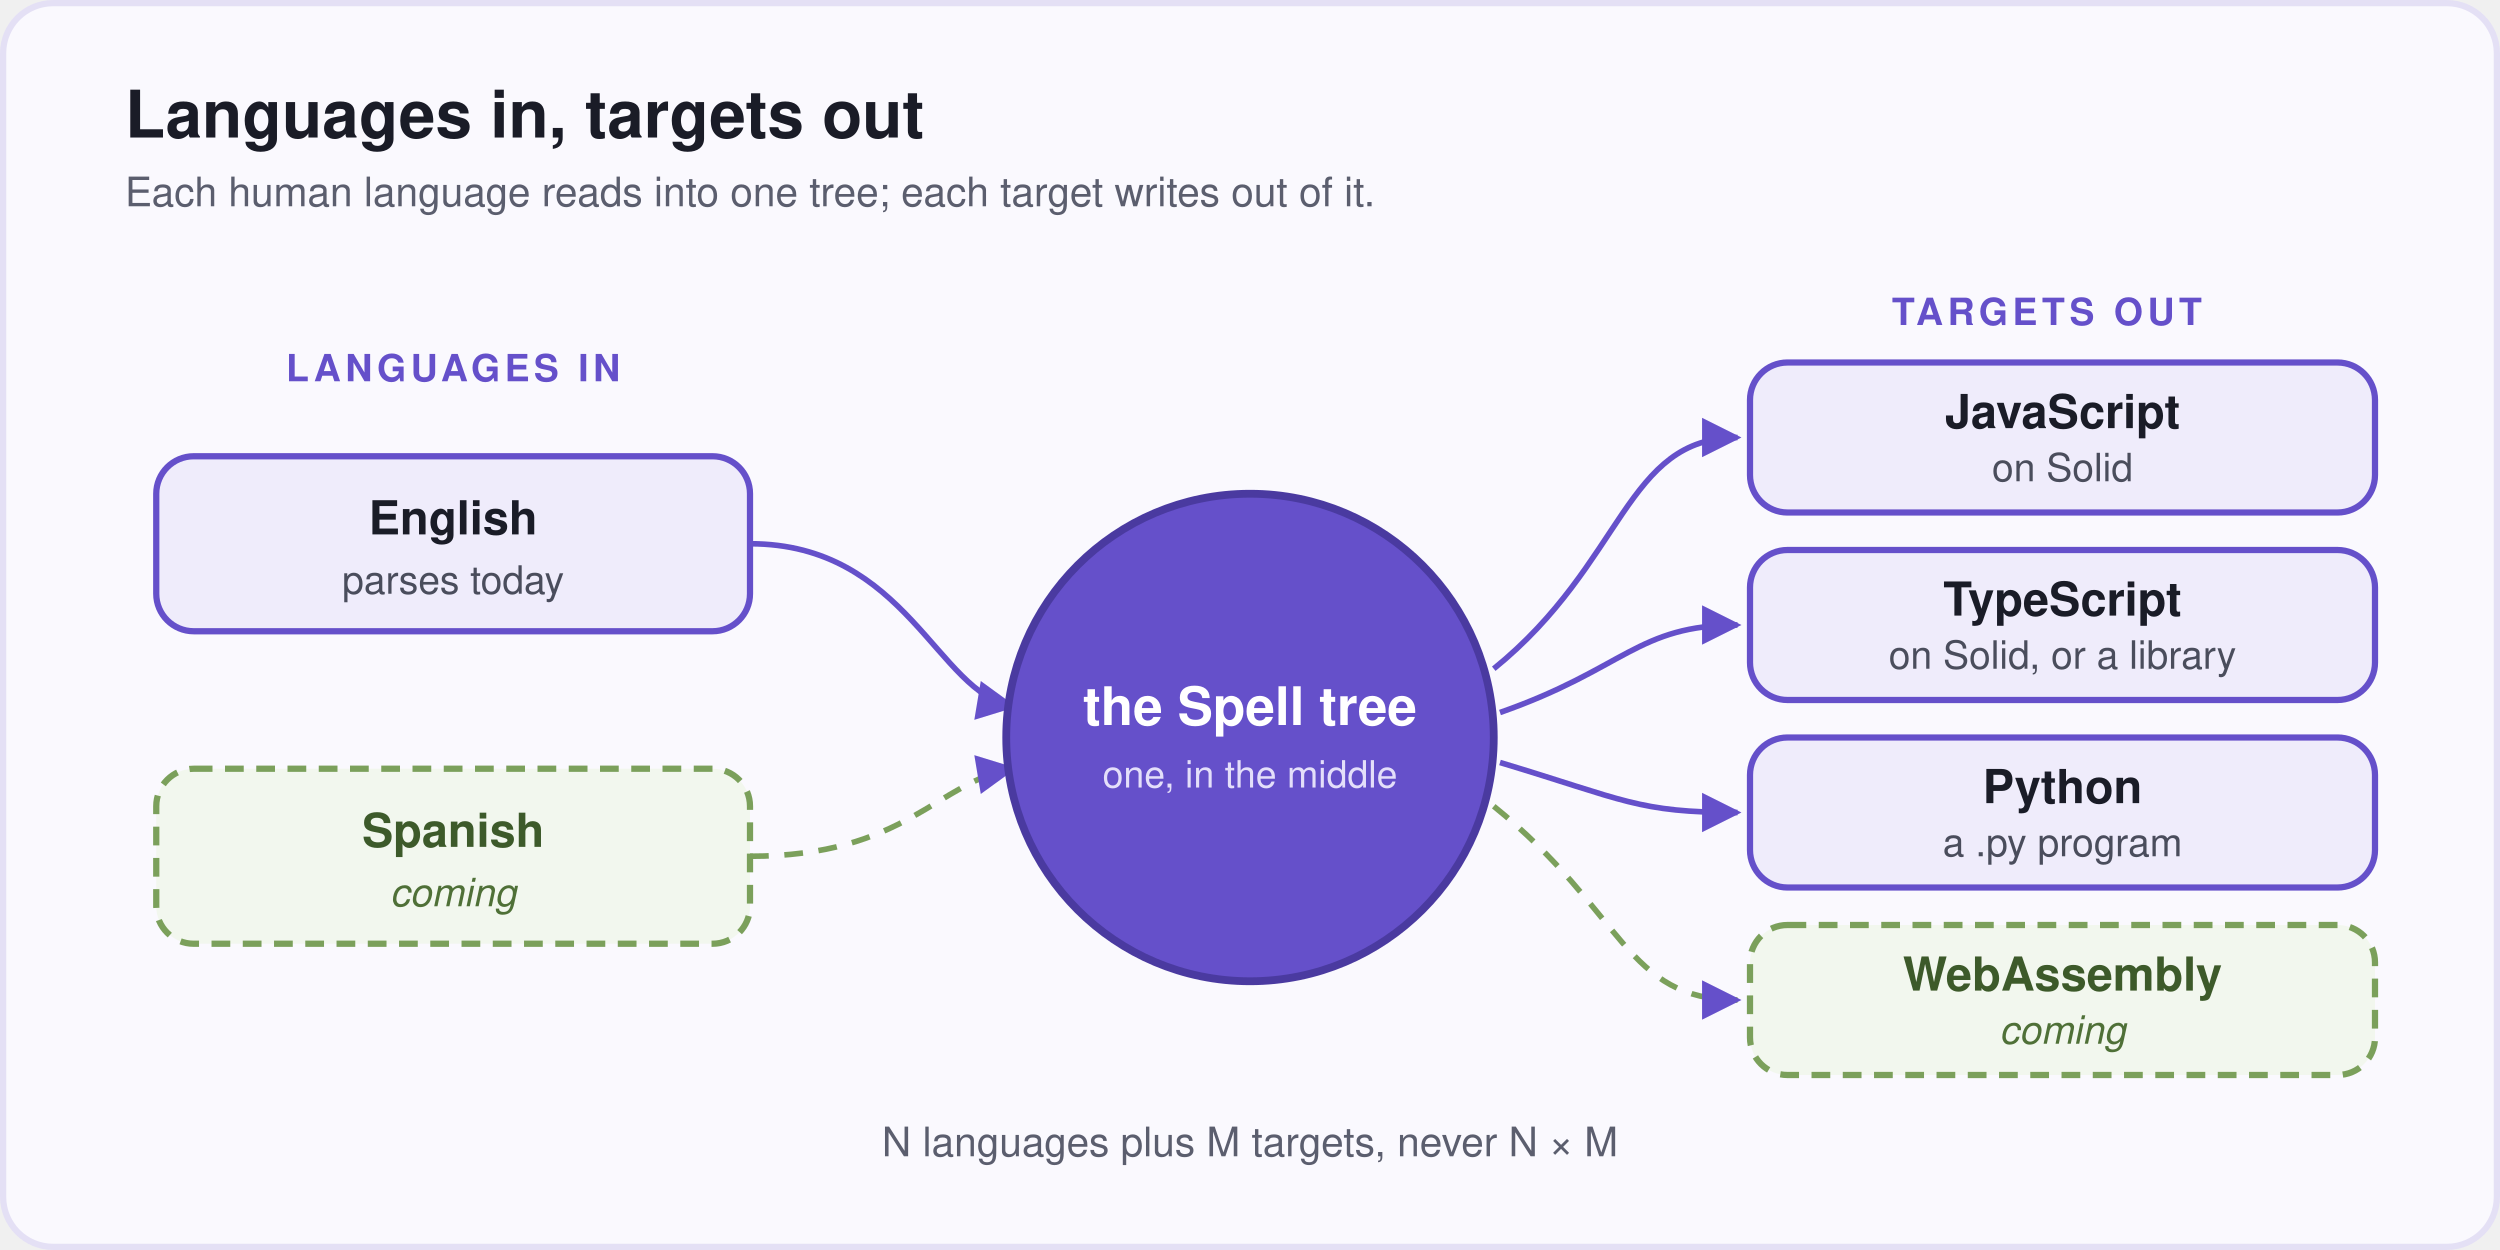
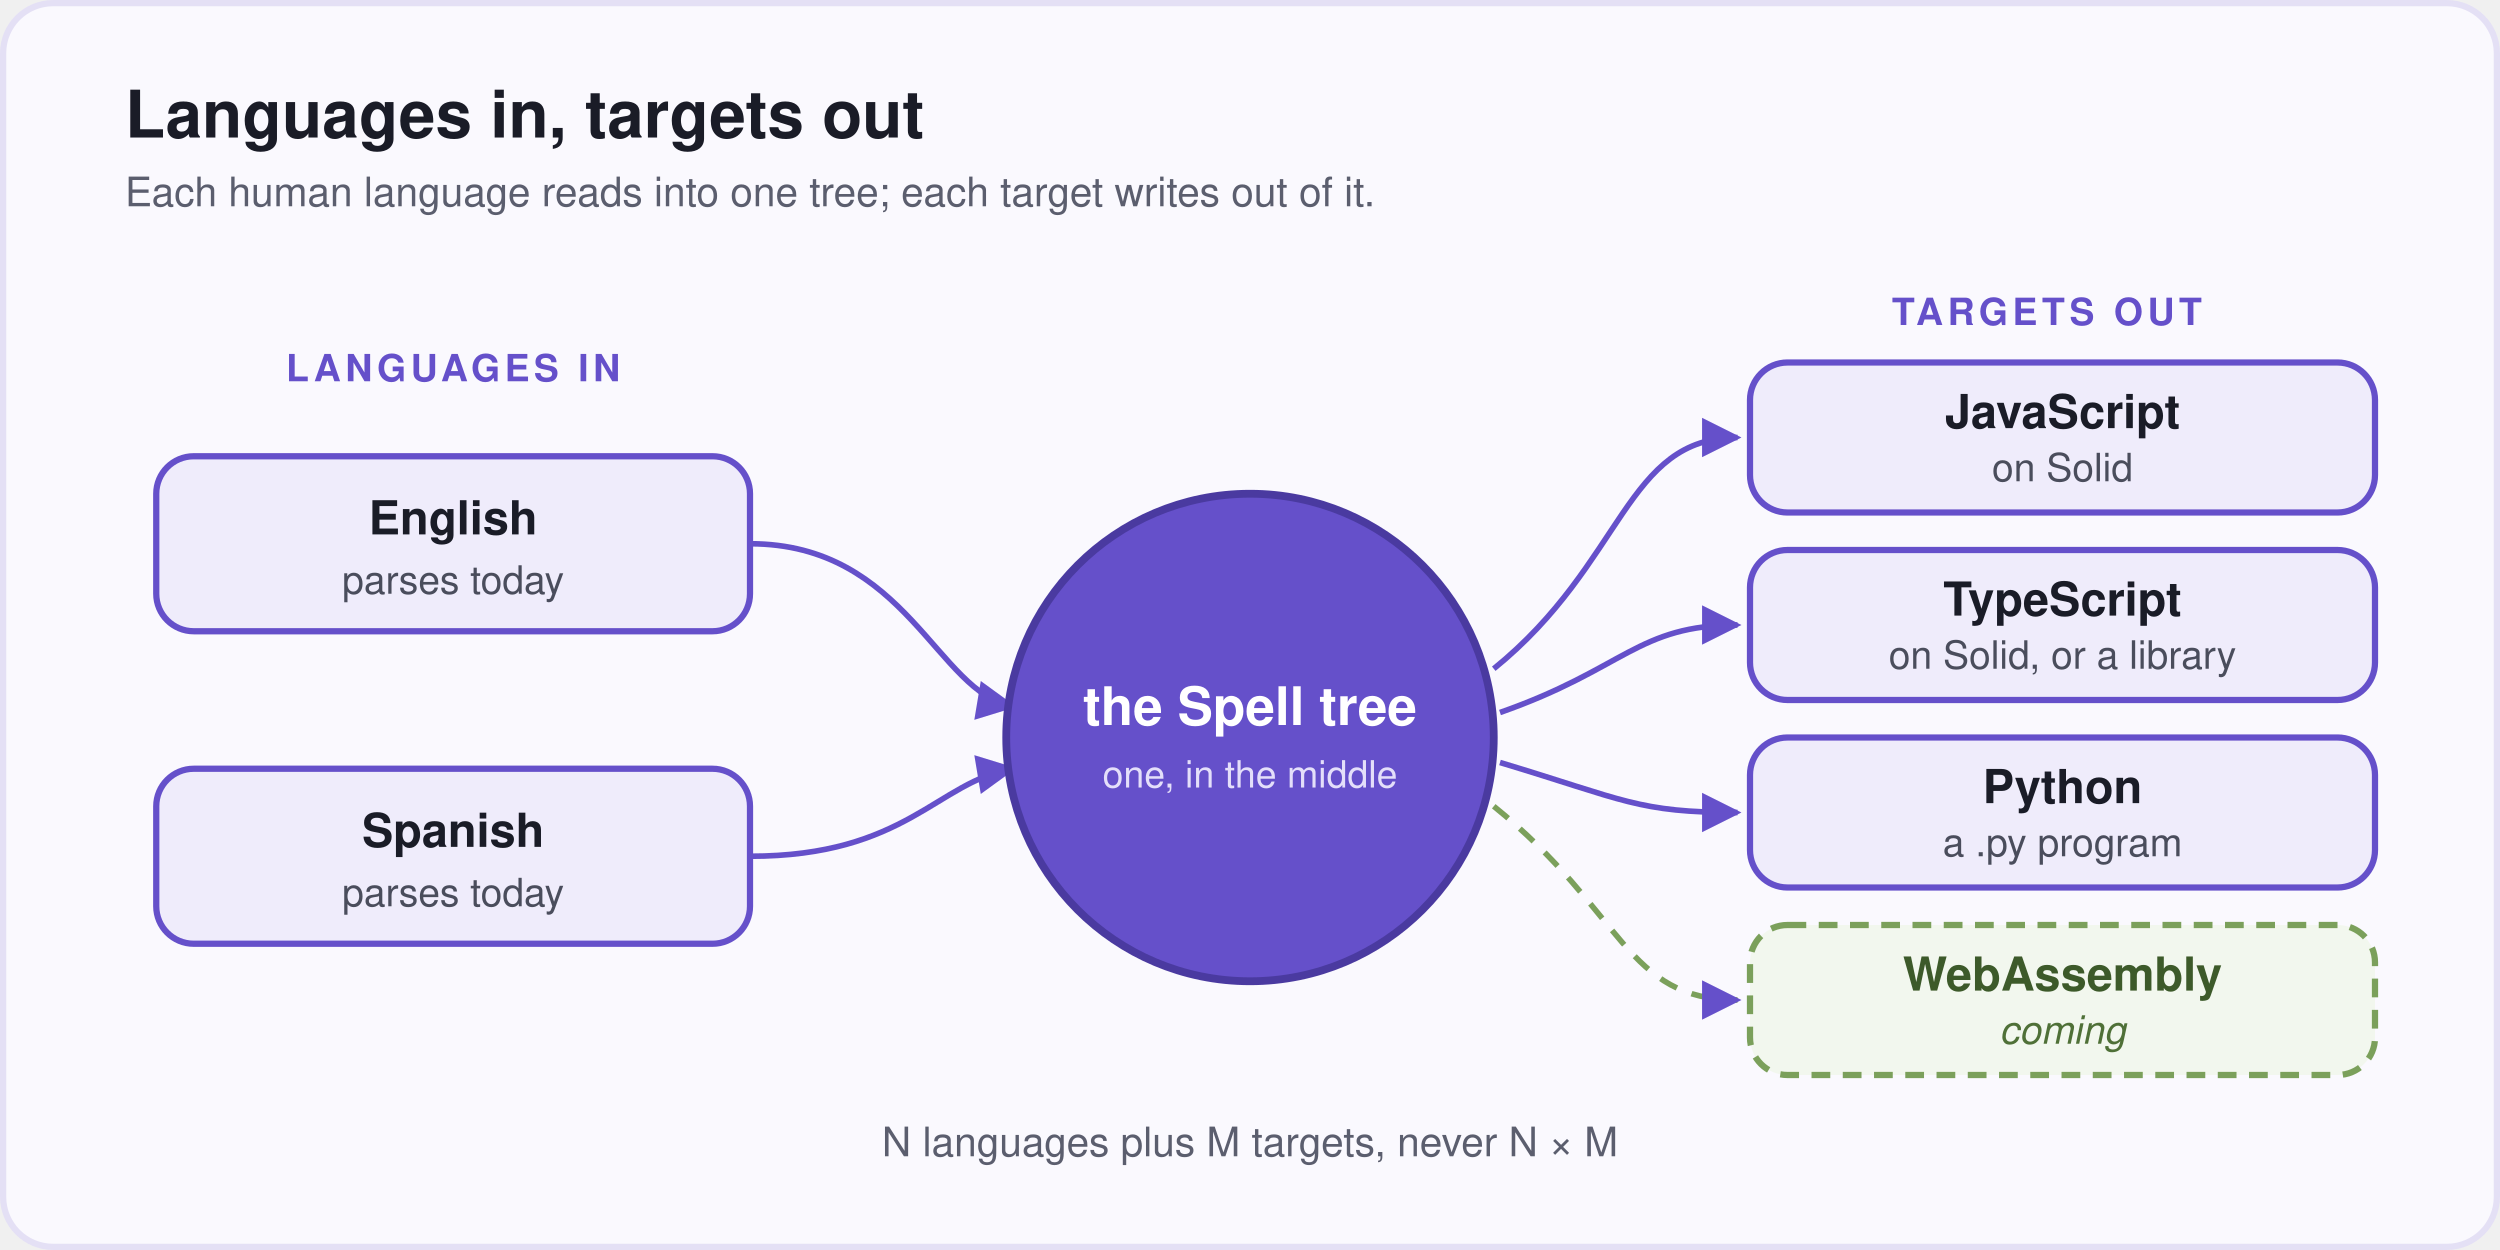
<svg xmlns="http://www.w3.org/2000/svg" viewBox="0 0 800 400" width="800" height="400" role="img" aria-labelledby="title desc">
  <defs>
    <marker id="arrow" viewBox="0 0 10 10" refX="9" refY="5" markerWidth="7" markerHeight="7" orient="auto-start-reverse">
      <path d="M0,0 L10,5 L0,10 z" fill="#6550CA" />
    </marker>
  </defs>
  <style>
    text { font-family: -apple-system, BlinkMacSystemFont, "Segoe UI", Helvetica, Arial, sans-serif; fill: #1A1C27; }
    .title { font-size: 21px; font-weight: 700; }
    .sub { font-size: 13px; fill: #5B5E6E; }
    .head { font-size: 12px; font-weight: 700; letter-spacing: 0.12em; fill: #6550CA; text-anchor: middle; }
    .name { font-size: 15px; font-weight: 700; text-anchor: middle; }
    .what { font-size: 12.5px; fill: #4A4D5C; text-anchor: middle; }
    .soon { font-size: 15px; font-weight: 700; text-anchor: middle; fill: #3D5A2A; }
    .soonwhat { font-size: 12.5px; fill: #4F7037; text-anchor: middle; font-style: italic; }
    .tree { font-size: 17px; font-weight: 700; text-anchor: middle; fill: #FFFFFF; }
    .treesub { font-size: 12px; text-anchor: middle; fill: #E4DFFA; }
    .box { fill: #EFECFB; stroke: #6550CA; stroke-width: 2; }
    .coming { fill: #F2F7EE; stroke: #7BA05B; stroke-width: 2; stroke-dasharray: 6 4; }
    .edge { fill: none; stroke: #6550CA; stroke-width: 1.8; }
    .later { fill: none; stroke: #7BA05B; stroke-width: 1.8; stroke-dasharray: 6 5; }
  </style>
  <rect x="1" y="1" width="798" height="398" rx="16" fill="#FAF9FE" stroke="#E4E0F5" stroke-width="2" />
  <text class="title" x="40" y="44">Languages in, targets out</text>
  <text class="sub" x="40" y="66">Each human language reads into one tree;  each target writes out of it.</text>
  <text class="head" x="145" y="122">LANGUAGES IN</text>
  <text class="head" x="655" y="104">TARGETS OUT</text>
  <path class="edge" d="M240,174 C290,174 300,222 324,226" marker-end="url(#arrow)" />
-   <path class="later" d="M240,274 C290,274 300,250 324,246" marker-end="url(#arrow)" />
+   <path class="edge" d="M240,274 C290,274 300,250 324,246" marker-end="url(#arrow)" />
  <path class="edge" d="M478,214 C520,180 520,140 556,140" marker-end="url(#arrow)" />
  <path class="edge" d="M480,228 C520,214 524,200 556,200" marker-end="url(#arrow)" />
  <path class="edge" d="M480,244 C520,256 524,260 556,260" marker-end="url(#arrow)" />
  <path class="later" d="M478,258 C520,292 520,320 556,320" marker-end="url(#arrow)" />
  <rect class="box" x="50" y="146" width="190" height="56" rx="12" />
  <text class="name" x="145" y="171">English</text>
  <text class="what" x="145" y="190">parses today</text>
-   <rect class="coming" x="50" y="246" width="190" height="56" rx="12" />
-   <text class="soon" x="145" y="271">Spanish</text>
-   <text class="soonwhat" x="145" y="290">coming</text>
+   <rect class="box" x="50" y="246" width="190" height="56" rx="12" />
+   <text class="name" x="145" y="271">Spanish</text>
+   <text class="what" x="145" y="290">parses today</text>
  <circle cx="400" cy="236" r="78" fill="#6550CA" stroke="#4A3AA0" stroke-width="2.5" />
  <text class="tree" x="400" y="232">the Spell tree</text>
  <text class="treesub" x="400" y="252">one, in the middle</text>
  <rect class="box" x="560" y="116" width="200" height="48" rx="12" />
  <text class="name" x="660" y="137">JavaScript</text>
  <text class="what" x="660" y="154">on Solid</text>
  <rect class="box" x="560" y="176" width="200" height="48" rx="12" />
  <text class="name" x="660" y="197">TypeScript</text>
  <text class="what" x="660" y="214">on Solid, or a library</text>
  <rect class="box" x="560" y="236" width="200" height="48" rx="12" />
  <text class="name" x="660" y="257">Python</text>
  <text class="what" x="660" y="274">a .py program</text>
  <rect class="coming" x="560" y="296" width="200" height="48" rx="12" />
  <text class="soon" x="660" y="317">WebAssembly</text>
  <text class="soonwhat" x="660" y="334">coming</text>
  <text class="sub" x="400" y="370" style="text-anchor:middle">N languages plus M targets, never N × M</text>
</svg>
